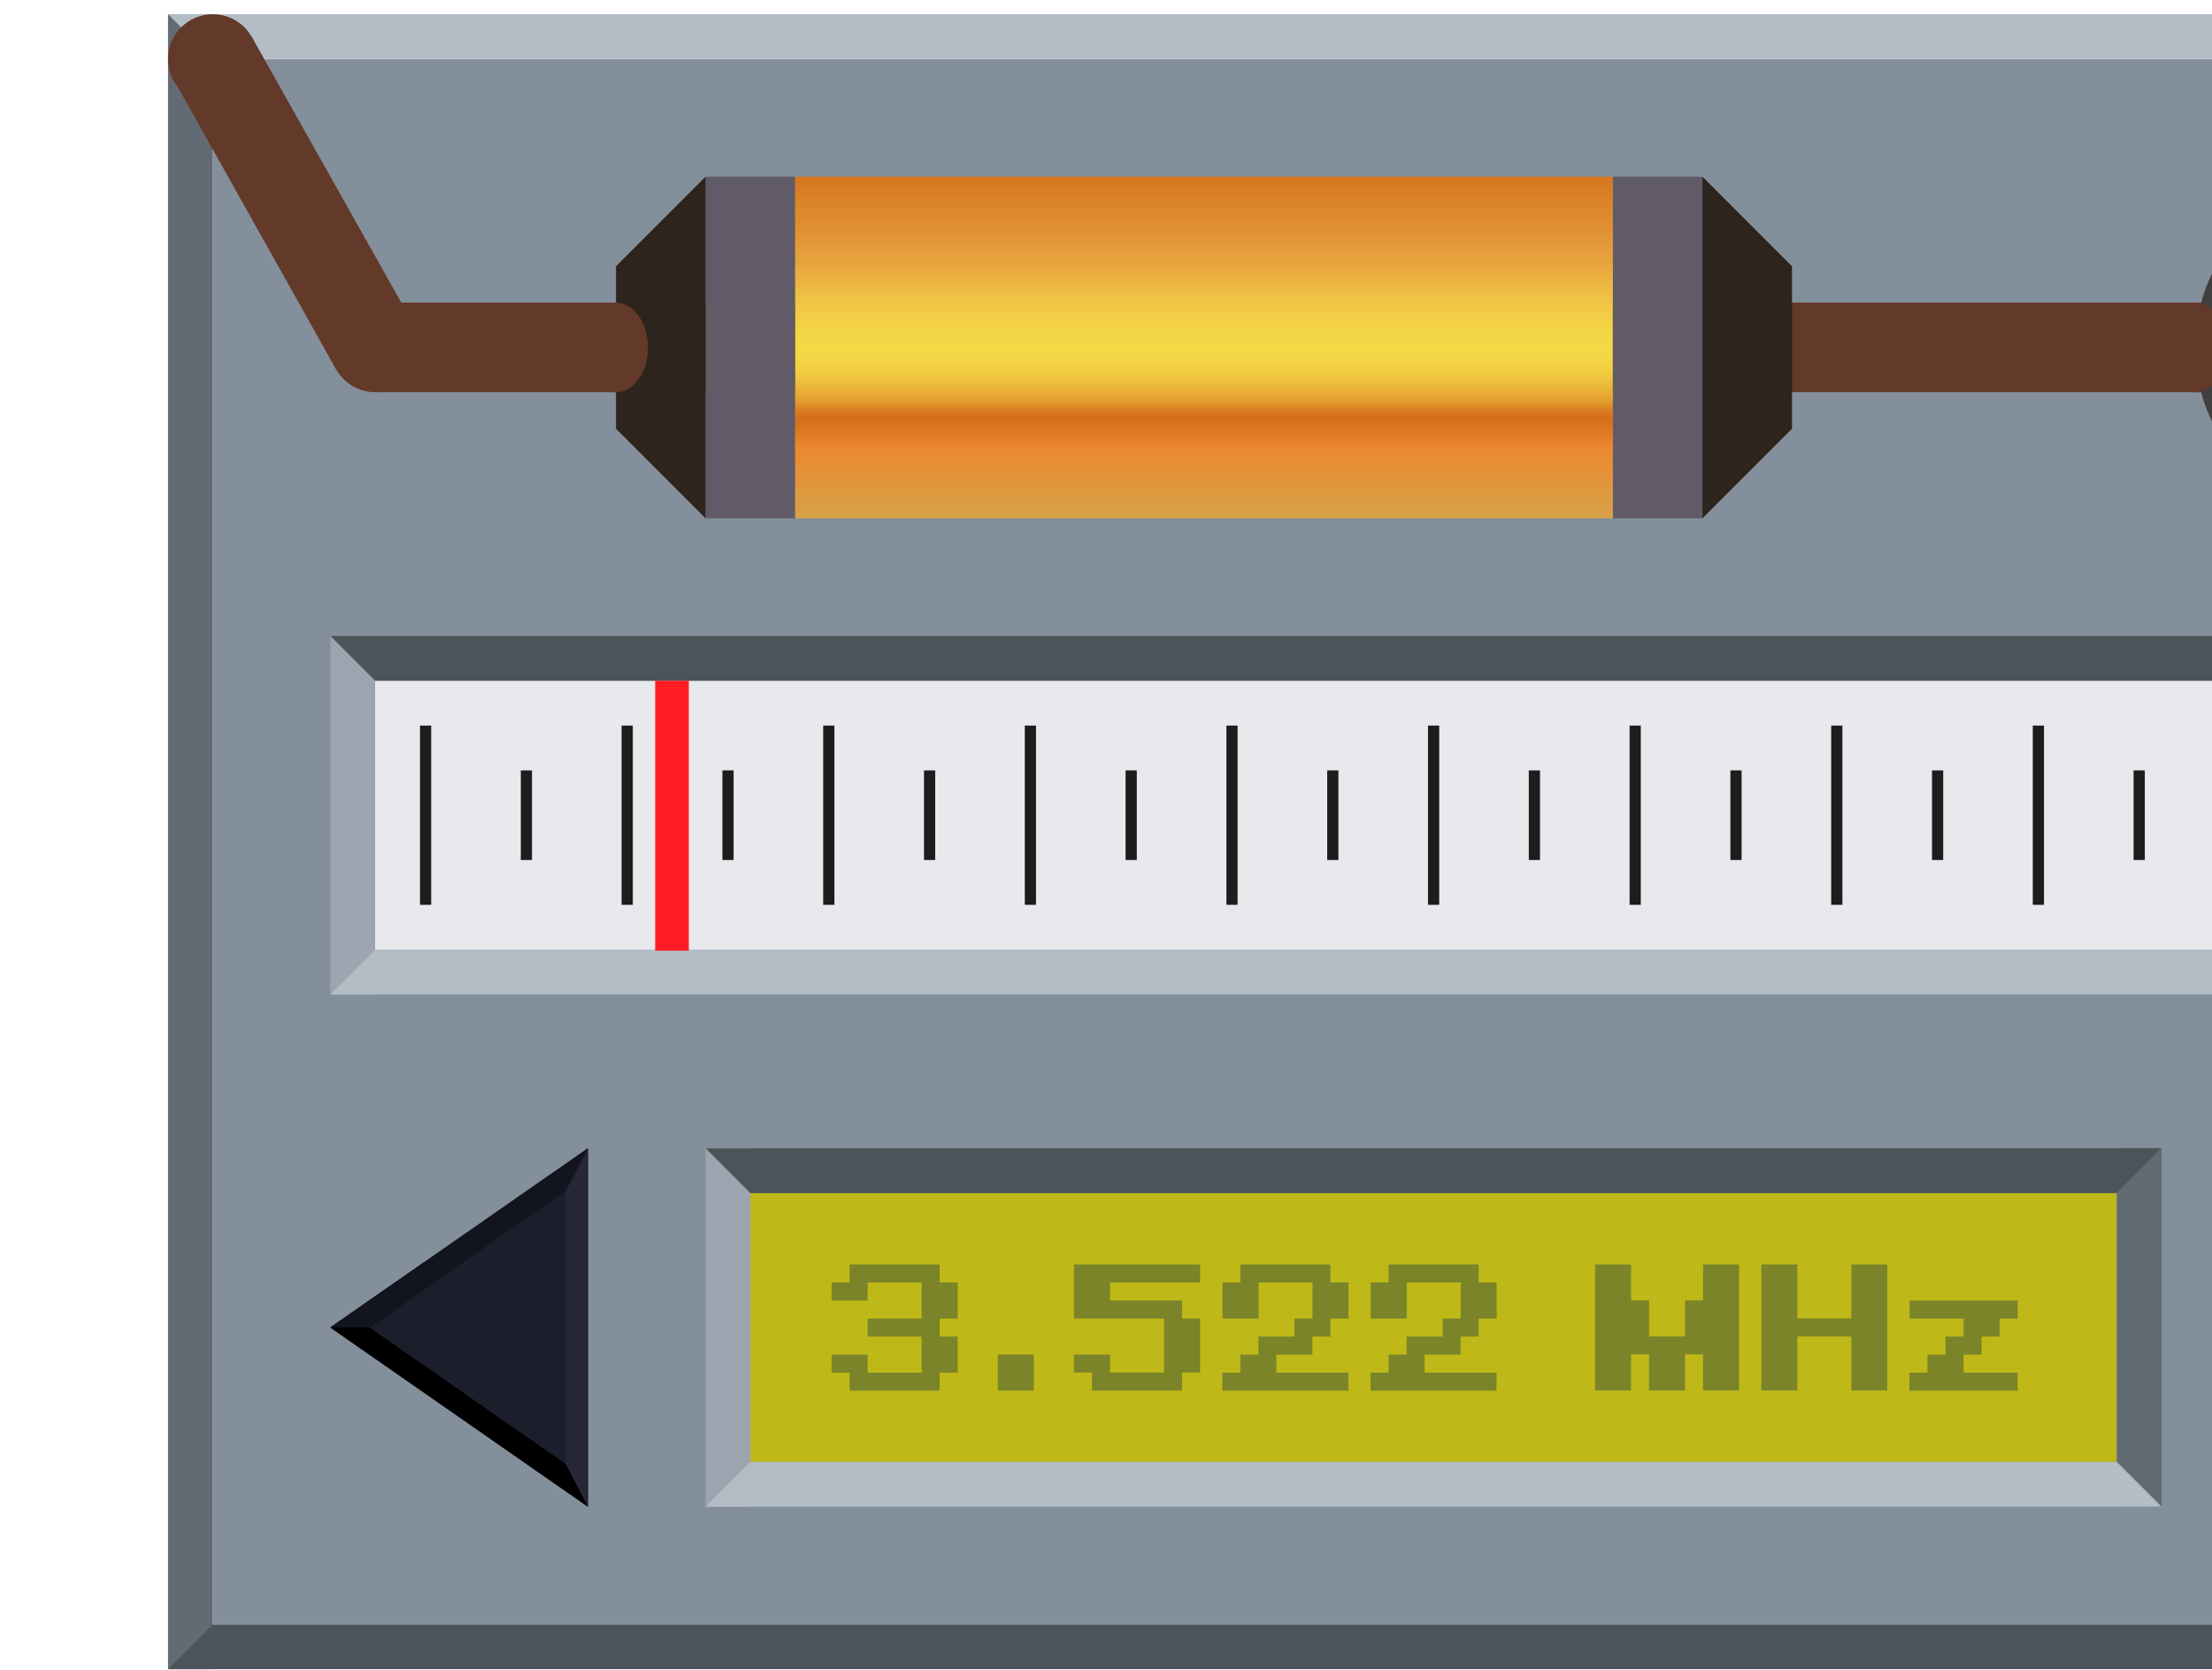
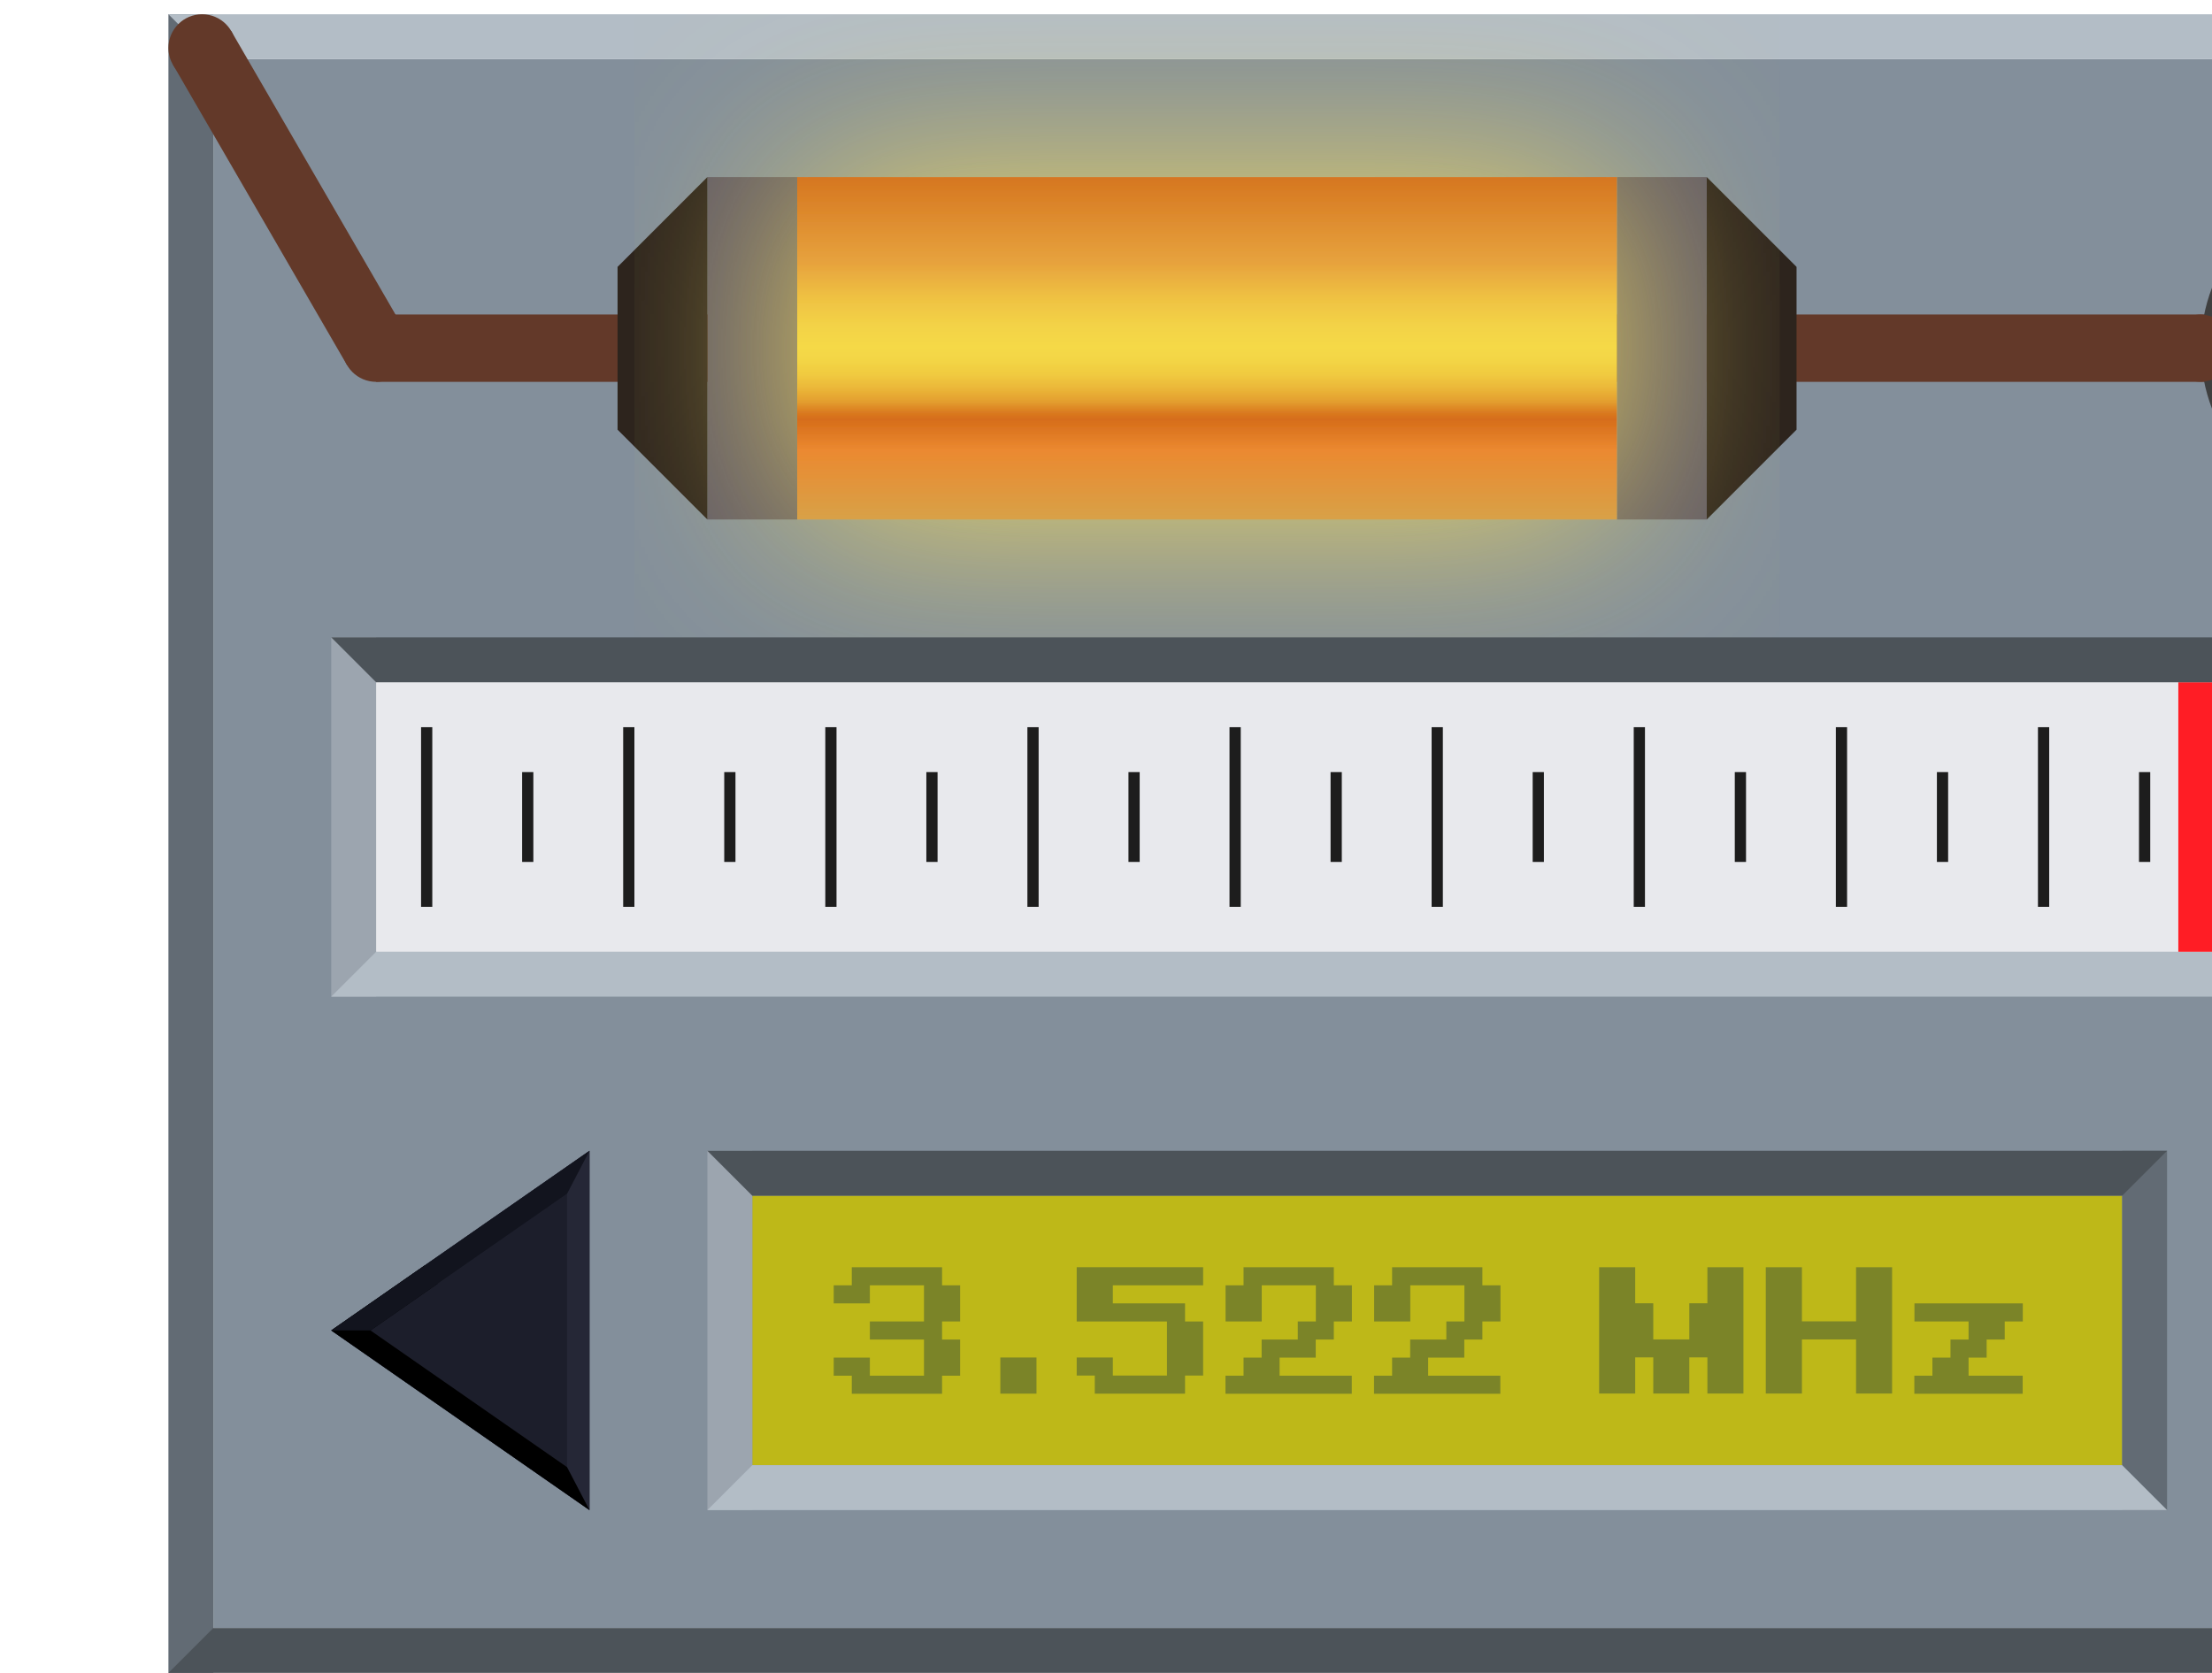
- <svg xmlns="http://www.w3.org/2000/svg" id="Ebene_2" data-name="Ebene 2" viewBox="0 0 197.5 149">
+ <svg xmlns="http://www.w3.org/2000/svg" id="Ebene_2" data-name="Ebene 2" viewBox="0 0 197 149">
  <defs>
    <clipPath id="clippath">
-       <rect id="Exportfläche" width="197.5" height="149" fill="none" />
+       <rect x="56.5" y="1.27" width="102" height="59.5" fill="none" />
    </clipPath>
    <linearGradient id="Unbenannter_Verlauf_41" data-name="Unbenannter Verlauf 41" x1="107.5" y1="15.56" x2="107.5" y2="46.24" gradientUnits="userSpaceOnUse">
      <stop offset="0" stop-color="#d5751f" />
      <stop offset=".26" stop-color="#e7a33e" />
      <stop offset=".27" stop-color="#e8a73e" />
      <stop offset=".36" stop-color="#efc243" />
      <stop offset=".44" stop-color="#f3d346" />
      <stop offset=".5" stop-color="#f5d947" />
      <stop offset=".54" stop-color="#f3d545" />
      <stop offset=".58" stop-color="#f0ca40" />
      <stop offset=".62" stop-color="#ebb739" />
      <stop offset=".66" stop-color="#e39d2e" />
      <stop offset=".69" stop-color="#da7b20" />
      <stop offset=".71" stop-color="#d66d1a" />
      <stop offset=".8" stop-color="#eb8930" />
      <stop offset="1" stop-color="#d8a147" />
    </linearGradient>
+     <filter id="outer-glow-1" x="44" y="-12" width="127" height="86" filterUnits="userSpaceOnUse">
+       <feOffset dx="0" dy="0" />
+       <feGaussianBlur result="blur" stdDeviation="9" />
+       <feFlood flood-color="#ebd660" flood-opacity="1" />
+       <feComposite in2="blur" operator="in" />
+       <feComposite in="SourceGraphic" />
+     </filter>
  </defs>
  <g id="Seite_25" data-name="Seite 25">
    <g id="_3522" data-name="3522">
-       <g clip-path="url(#clippath)">
-         <path id="Modul" d="M19,5.27v139.73h218V5.27H19ZM222.5,84.77H33.5v-24h189v24Z" fill="#838f9b" />
-         <g id="Rahmen_Modul" data-name="Rahmen Modul">
-           <rect id="Exportfläche-2" data-name="Exportfläche" x="15" y="1.27" width="4" height="147.73" fill="#626b74" />
-           <polygon points="241 1.27 15 1.27 19 5.27 237 5.27 241 1.27" fill="#b3bdc6" />
-           <polygon points="237 145 19 145 15 149 241 149 237 145" fill="#4c5359" />
+       <rect id="Exportfläche" width="197" height="149" fill="none" />
+       <polygon id="Modul" points="197 84.77 33.5 84.77 33.5 60.77 197 60.77 197 5.27 19 5.27 19 145 197 145 197 84.77" fill="#838f9b" />
+       <g id="Rahmen_Modul" data-name="Rahmen Modul">
+         <rect id="Links" x="15" y="1.27" width="4" height="147.73" fill="#626b74" />
+         <polygon id="Unten" points="19 145 15 149 197 149 197 145 19 145" fill="#4c5359" />
+         <polygon id="Oben" points="197 1.27 15 1.27 19 5.27 197 5.27 197 1.27" fill="#b3bdc6" />
+       </g>
+       <g id="Pfeil_Links" data-name="Pfeil Links">
+         <polygon points="29.5 118.5 52.5 134.5 52.5 102.5 29.5 118.5" fill="#1c1e2b" />
+         <path d="M50.5,106.33v24.34s-17.5-12.17-17.5-12.17l17.5-12.17M52.5,102.5l-23,16,23,16v-32h0Z" fill="#252736" />
+         <polygon points="33 118.5 39.01 114.32 37.86 112.68 29.5 118.5 52.5 134.5 50.5 130.67 33 118.5" />
+         <polygon points="33 118.5 50.5 106.33 52.5 102.5 29.5 118.5 33 118.5" fill="#12141e" />
+       </g>
+       <g id="Display">
+         <rect id="Display-2" data-name="Display" x="67" y="106.5" width="122" height="24" fill="#beb818" />
+         <g>
+           <rect x="69" y="106.5" width="118" height="24" fill="none" />
+           <path d="M74.25,114.48h1.61v-1.61h8.04v1.61h1.61v3.22h-1.61v1.61h1.61v3.22h-1.61v1.61h-8.04v-1.61h-1.61v-1.61h3.22v1.61h4.82v-3.22h-4.82v-1.61h4.82v-3.22h-4.82v1.61h-3.22v-1.61Z" fill="#7b8428" />
+           <path d="M89.09,120.91h3.22v3.22h-3.22v-3.22Z" fill="#7b8428" />
+           <path d="M95.9,112.87h11.25v1.61h-8.04v1.61h6.43v1.61h1.61v4.82h-1.61v1.61h-8.04v-1.61h-1.61v-1.61h3.22v1.61h4.82v-4.82h-8.04v-4.82Z" fill="#7b8428" />
+           <path d="M109.14,114.48h1.61v-1.61h8.04v1.61h1.61v3.22h-1.61v1.61h-1.61v1.61h-3.22v1.61h6.43v1.61h-11.25v-1.61h1.61v-1.61h1.61v-1.61h3.22v-1.61h1.61v-3.22h-4.82v3.22h-3.22v-3.22Z" fill="#7b8428" />
+           <path d="M122.37,114.48h1.61v-1.61h8.04v1.61h1.61v3.22h-1.61v1.61h-1.61v1.61h-3.22v1.61h6.43v1.61h-11.25v-1.61h1.61v-1.61h1.61v-1.61h3.22v-1.61h1.61v-3.22h-4.82v3.22h-3.22v-3.22Z" fill="#7b8428" />
+           <path d="M142.42,112.87h3.21v3.21h1.61v3.22h3.21v-3.22h1.61v-3.21h3.21v11.25h-3.21v-3.22h-1.61v3.22h-3.21v-3.22h-1.61v3.22h-3.21v-11.25Z" fill="#7b8428" />
+           <path d="M157.26,112.87h3.22v4.82h4.82v-4.82h3.21v11.25h-3.21v-4.82h-4.82v4.82h-3.22v-11.25Z" fill="#7b8428" />
+           <path d="M170.5,116.09h9.65v1.61h-1.61v1.61h-1.61v1.61h-1.61v1.61h4.82v1.61h-9.65v-1.61h1.61v-1.61h1.61v-1.61h1.61v-1.61h-4.82v-1.61Z" fill="#7b8428" />
        </g>
-         <g id="Pfeil_Links" data-name="Pfeil Links">
-           <polygon points="29.5 118.5 52.5 134.5 52.5 102.5 29.5 118.5" fill="#1c1e2b" />
-           <path d="M50.5,106.33v24.34s-17.5-12.17-17.5-12.17l17.5-12.17M52.5,102.5l-23,16,23,16v-32h0Z" fill="#252736" />
-           <polygon points="33 118.5 39.01 114.32 37.86 112.68 29.5 118.5 52.5 134.5 50.5 130.67 33 118.5" />
-           <polygon points="33 118.5 50.5 106.33 52.5 102.5 29.5 118.5 33 118.5" fill="#12141e" />
+         <g id="Kante_Display" data-name="Kante Display">
+           <rect x="63" y="102.5" width="4" height="32" fill="#9ca5af" />
+           <rect x="189" y="102.5" width="4" height="32" fill="#626b74" />
+           <polygon points="193 134.5 63 134.5 67 130.5 189 130.5 193 134.5" fill="#b3bdc6" />
+           <polygon points="189 106.5 67 106.5 63 102.5 193 102.5 189 106.5" fill="#4c5359" />
        </g>
-         <g id="Display">
-           <rect id="Display-2" data-name="Display" x="67" y="106.5" width="122" height="24" fill="#beb818" />
-           <g>
-             <rect x="69" y="106.5" width="118" height="24" fill="none" />
-             <path d="M74.25,114.48h1.61v-1.61h8.04v1.61h1.61v3.22h-1.61v1.61h1.61v3.22h-1.61v1.61h-8.04v-1.61h-1.61v-1.61h3.22v1.61h4.82v-3.22h-4.82v-1.61h4.82v-3.22h-4.82v1.61h-3.22v-1.61Z" fill="#7b8428" />
-             <path d="M89.09,120.91h3.22v3.22h-3.22v-3.22Z" fill="#7b8428" />
-             <path d="M95.9,112.87h11.25v1.61h-8.04v1.61h6.43v1.61h1.61v4.82h-1.61v1.61h-8.04v-1.61h-1.61v-1.61h3.22v1.61h4.82v-4.82h-8.04v-4.82Z" fill="#7b8428" />
-             <path d="M109.14,114.48h1.61v-1.61h8.04v1.61h1.61v3.22h-1.61v1.61h-1.61v1.61h-3.22v1.61h6.43v1.61h-11.25v-1.61h1.61v-1.61h1.61v-1.61h3.22v-1.61h1.61v-3.22h-4.82v3.22h-3.22v-3.22Z" fill="#7b8428" />
-             <path d="M122.37,114.48h1.61v-1.61h8.04v1.61h1.61v3.22h-1.61v1.61h-1.61v1.61h-3.22v1.61h6.43v1.61h-11.25v-1.61h1.61v-1.61h1.61v-1.61h3.22v-1.61h1.61v-3.22h-4.82v3.22h-3.22v-3.22Z" fill="#7b8428" />
-             <path d="M142.42,112.87h3.21v3.21h1.61v3.22h3.21v-3.22h1.61v-3.21h3.21v11.25h-3.21v-3.22h-1.61v3.22h-3.21v-3.22h-1.61v3.22h-3.21v-11.25Z" fill="#7b8428" />
-             <path d="M157.26,112.87h3.22v4.82h4.82v-4.82h3.21v11.25h-3.21v-4.82h-4.82v4.82h-3.22v-11.25Z" fill="#7b8428" />
-             <path d="M170.5,116.09h9.65v1.61h-1.61v1.61h-1.61v1.61h-1.61v1.61h4.82v1.61h-9.65v-1.61h1.61v-1.61h1.61v-1.61h1.61v-1.61h-4.82v-1.61Z" fill="#7b8428" />
-           </g>
-           <g id="Kante_Display" data-name="Kante Display">
-             <rect x="63" y="102.5" width="4" height="32" fill="#9ca5af" />
-             <rect x="189" y="102.5" width="4" height="32" fill="#626b74" />
-             <polygon points="193 134.5 63 134.5 67 130.5 189 130.5 193 134.5" fill="#b3bdc6" />
-             <polygon points="189 106.5 67 106.5 63 102.5 193 102.5 189 106.5" fill="#4c5359" />
-           </g>
+       </g>
+       <g id="Skala">
+         <rect x="33.5" y="60.77" width="163.5" height="24" fill="#e8e9ed" />
+         <rect x="29.5" y="56.77" width="4" height="32" fill="#9ca5af" />
+         <polygon points="197 84.77 33.5 84.77 29.5 88.77 197 88.77 197 84.77" fill="#b3bdc6" />
+         <line x1="38" y1="64.77" x2="38" y2="80.77" fill="none" stroke="#1d1d1d" stroke-miterlimit="10" />
+         <line x1="47" y1="68.77" x2="47" y2="76.77" fill="none" stroke="#1d1d1d" stroke-miterlimit="10" />
+         <line x1="56" y1="64.77" x2="56" y2="80.77" fill="none" stroke="#1d1d1d" stroke-miterlimit="10" />
+         <line x1="65" y1="68.77" x2="65" y2="76.77" fill="none" stroke="#1d1d1d" stroke-miterlimit="10" />
+         <line x1="74" y1="64.77" x2="74" y2="80.77" fill="none" stroke="#1d1d1d" stroke-miterlimit="10" />
+         <line x1="83" y1="68.77" x2="83" y2="76.77" fill="none" stroke="#1d1d1d" stroke-miterlimit="10" />
+         <line x1="92" y1="64.77" x2="92" y2="80.77" fill="none" stroke="#1d1d1d" stroke-miterlimit="10" />
+         <line x1="101" y1="68.77" x2="101" y2="76.77" fill="none" stroke="#1d1d1d" stroke-miterlimit="10" />
+         <line x1="110" y1="64.77" x2="110" y2="80.77" fill="none" stroke="#1d1d1d" stroke-miterlimit="10" />
+         <line x1="119" y1="68.77" x2="119" y2="76.77" fill="none" stroke="#1d1d1d" stroke-miterlimit="10" />
+         <line x1="128" y1="64.77" x2="128" y2="80.77" fill="none" stroke="#1d1d1d" stroke-miterlimit="10" />
+         <line x1="137" y1="68.77" x2="137" y2="76.77" fill="none" stroke="#1d1d1d" stroke-miterlimit="10" />
+         <line x1="146" y1="64.77" x2="146" y2="80.77" fill="none" stroke="#1d1d1d" stroke-miterlimit="10" />
+         <line x1="155" y1="68.77" x2="155" y2="76.77" fill="none" stroke="#1d1d1d" stroke-miterlimit="10" />
+         <line x1="164" y1="64.77" x2="164" y2="80.77" fill="none" stroke="#1d1d1d" stroke-miterlimit="10" />
+         <line x1="173" y1="68.77" x2="173" y2="76.77" fill="none" stroke="#1d1d1d" stroke-miterlimit="10" />
+         <line x1="182" y1="64.77" x2="182" y2="80.77" fill="none" stroke="#1d1d1d" stroke-miterlimit="10" />
+         <line x1="191" y1="68.77" x2="191" y2="76.77" fill="none" stroke="#1d1d1d" stroke-miterlimit="10" />
+       </g>
+       <g id="Widerstand">
+         <rect x="33.5" y="28.01" width="163.5" height="6" fill="#633929" />
+         <rect x="63" y="15.77" width="8" height="30.5" fill="#615b67" />
+         <polygon points="63 46.27 55 38.27 55 23.77 63 15.77 63 46.27" fill="#2d241d" />
+         <rect x="144" y="15.77" width="8" height="30.5" fill="#615b67" />
+         <polygon points="152 46.27 160 38.27 160 23.77 152 15.77 152 46.27" fill="#2d241d" />
+         <g clip-path="url(#clippath)">
+           <rect x="71" y="15.77" width="73" height="30.5" fill="url(#Unbenannter_Verlauf_41)" filter="url(#outer-glow-1)" />
        </g>
-         <g id="Skala">
-           <rect x="29.5" y="56.77" width="4" height="32" fill="#9ca5af" />
-           <polygon points="226.5 88.77 29.5 88.77 33.5 84.77 222.5 84.77 226.5 88.77" fill="#b3bdc6" />
-           <rect x="33.5" y="60.77" width="189" height="24" fill="#e8e9ed" />
-           <line x1="38" y1="64.77" x2="38" y2="80.77" fill="none" stroke="#1d1d1d" stroke-miterlimit="10" />
-           <line x1="47" y1="68.77" x2="47" y2="76.77" fill="none" stroke="#1d1d1d" stroke-miterlimit="10" />
-           <line x1="56" y1="64.77" x2="56" y2="80.77" fill="none" stroke="#1d1d1d" stroke-miterlimit="10" />
-           <line x1="65" y1="68.77" x2="65" y2="76.77" fill="none" stroke="#1d1d1d" stroke-miterlimit="10" />
-           <line x1="74" y1="64.77" x2="74" y2="80.77" fill="none" stroke="#1d1d1d" stroke-miterlimit="10" />
-           <line x1="83" y1="68.77" x2="83" y2="76.77" fill="none" stroke="#1d1d1d" stroke-miterlimit="10" />
-           <line x1="92" y1="64.77" x2="92" y2="80.77" fill="none" stroke="#1d1d1d" stroke-miterlimit="10" />
-           <line x1="101" y1="68.77" x2="101" y2="76.77" fill="none" stroke="#1d1d1d" stroke-miterlimit="10" />
-           <line x1="110" y1="64.77" x2="110" y2="80.77" fill="none" stroke="#1d1d1d" stroke-miterlimit="10" />
-           <line x1="119" y1="68.77" x2="119" y2="76.77" fill="none" stroke="#1d1d1d" stroke-miterlimit="10" />
-           <line x1="128" y1="64.77" x2="128" y2="80.77" fill="none" stroke="#1d1d1d" stroke-miterlimit="10" />
-           <line x1="137" y1="68.77" x2="137" y2="76.77" fill="none" stroke="#1d1d1d" stroke-miterlimit="10" />
-           <line x1="146" y1="64.77" x2="146" y2="80.77" fill="none" stroke="#1d1d1d" stroke-miterlimit="10" />
-           <line x1="155" y1="68.77" x2="155" y2="76.77" fill="none" stroke="#1d1d1d" stroke-miterlimit="10" />
-           <line x1="164" y1="64.77" x2="164" y2="80.77" fill="none" stroke="#1d1d1d" stroke-miterlimit="10" />
-           <line x1="173" y1="68.77" x2="173" y2="76.77" fill="none" stroke="#1d1d1d" stroke-miterlimit="10" />
-           <line x1="182" y1="64.77" x2="182" y2="80.77" fill="none" stroke="#1d1d1d" stroke-miterlimit="10" />
-           <line x1="191" y1="68.77" x2="191" y2="76.77" fill="none" stroke="#1d1d1d" stroke-miterlimit="10" />
-         </g>
-         <g id="Widerstand">
-           <rect x="33.5" y="27.01" width="167.21" height="8" fill="#633929" />
-           <rect x="63" y="15.77" width="8" height="30.5" fill="#615b67" />
-           <polygon points="63 46.27 55 38.27 55 23.77 63 15.77 63 46.27" fill="#2d241d" />
-           <rect x="144" y="15.77" width="8" height="30.5" fill="#615b67" />
-           <polygon points="152 46.27 160 38.27 160 23.77 152 15.77 152 46.27" fill="#2d241d" />
-           <rect x="71" y="15.77" width="73" height="30.5" fill="url(#Unbenannter_Verlauf_41)" />
-           <circle cx="33.5" cy="31.01" r="4" fill="#633929" />
-           <circle cx="19" cy="5.27" r="4" fill="#633929" />
-           <polygon points="29.99 32.94 15.86 7.74 22.49 3.31 37.1 29.27 29.99 32.94" fill="#633929" />
-           <path d="M57.02,28.19c1.12,1.56,1.12,4.09,0,5.66s-2.93,1.56-4.04,0-1.12-4.09,0-5.66,2.93-1.56,4.04,0Z" fill="#633929" />
-         </g>
-         <g id="LED_Weiss" data-name="LED Weiss">
-           <circle id="Aussen" cx="211.25" cy="31.02" r="15.25" fill="#3f3f3f" />
-         </g>
-         <path d="M198.02,28.19c1.12,1.56,1.12,4.09,0,5.66s-2.93,1.56-4.04,0-1.12-4.09,0-5.66,2.93-1.56,4.04,0Z" fill="#633929" />
-         <polygon points="222.5 60.77 33.5 60.77 29.5 56.77 226.5 56.77 222.5 60.77" fill="#4c5359" />
-         <line x1="60" y1="60.77" x2="60" y2="84.86" fill="none" stroke="#ff1d25" stroke-miterlimit="10" stroke-width="3" />
+         <circle cx="33.5" cy="31.01" r="3" fill="#633929" />
+         <circle cx="18" cy="4.27" r="3" fill="#633929" />
+         <polygon points="30.93 32.56 15.41 5.77 20.59 2.76 36.16 29.63 30.93 32.56" fill="#633929" />
      </g>
+       <path d="M197,25.62c-.64,1.68-1,3.49-1,5.39s.36,3.71,1,5.39v-10.79Z" fill="#3f3f3f" />
+       <path d="M197,28.21c-1.02-.4-2.2-.18-3.02.68-1.12,1.17-1.12,3.07,0,4.24.82.86,2,1.08,3.02.68v-5.61Z" fill="#633929" />
+       <rect x="194" y="60.77" width="3" height="24" fill="#ff1d25" />
+       <polygon points="197 56.77 29.5 56.77 33.5 60.77 197 60.77 197 56.77" fill="#4c5359" />
    </g>
  </g>
</svg>
